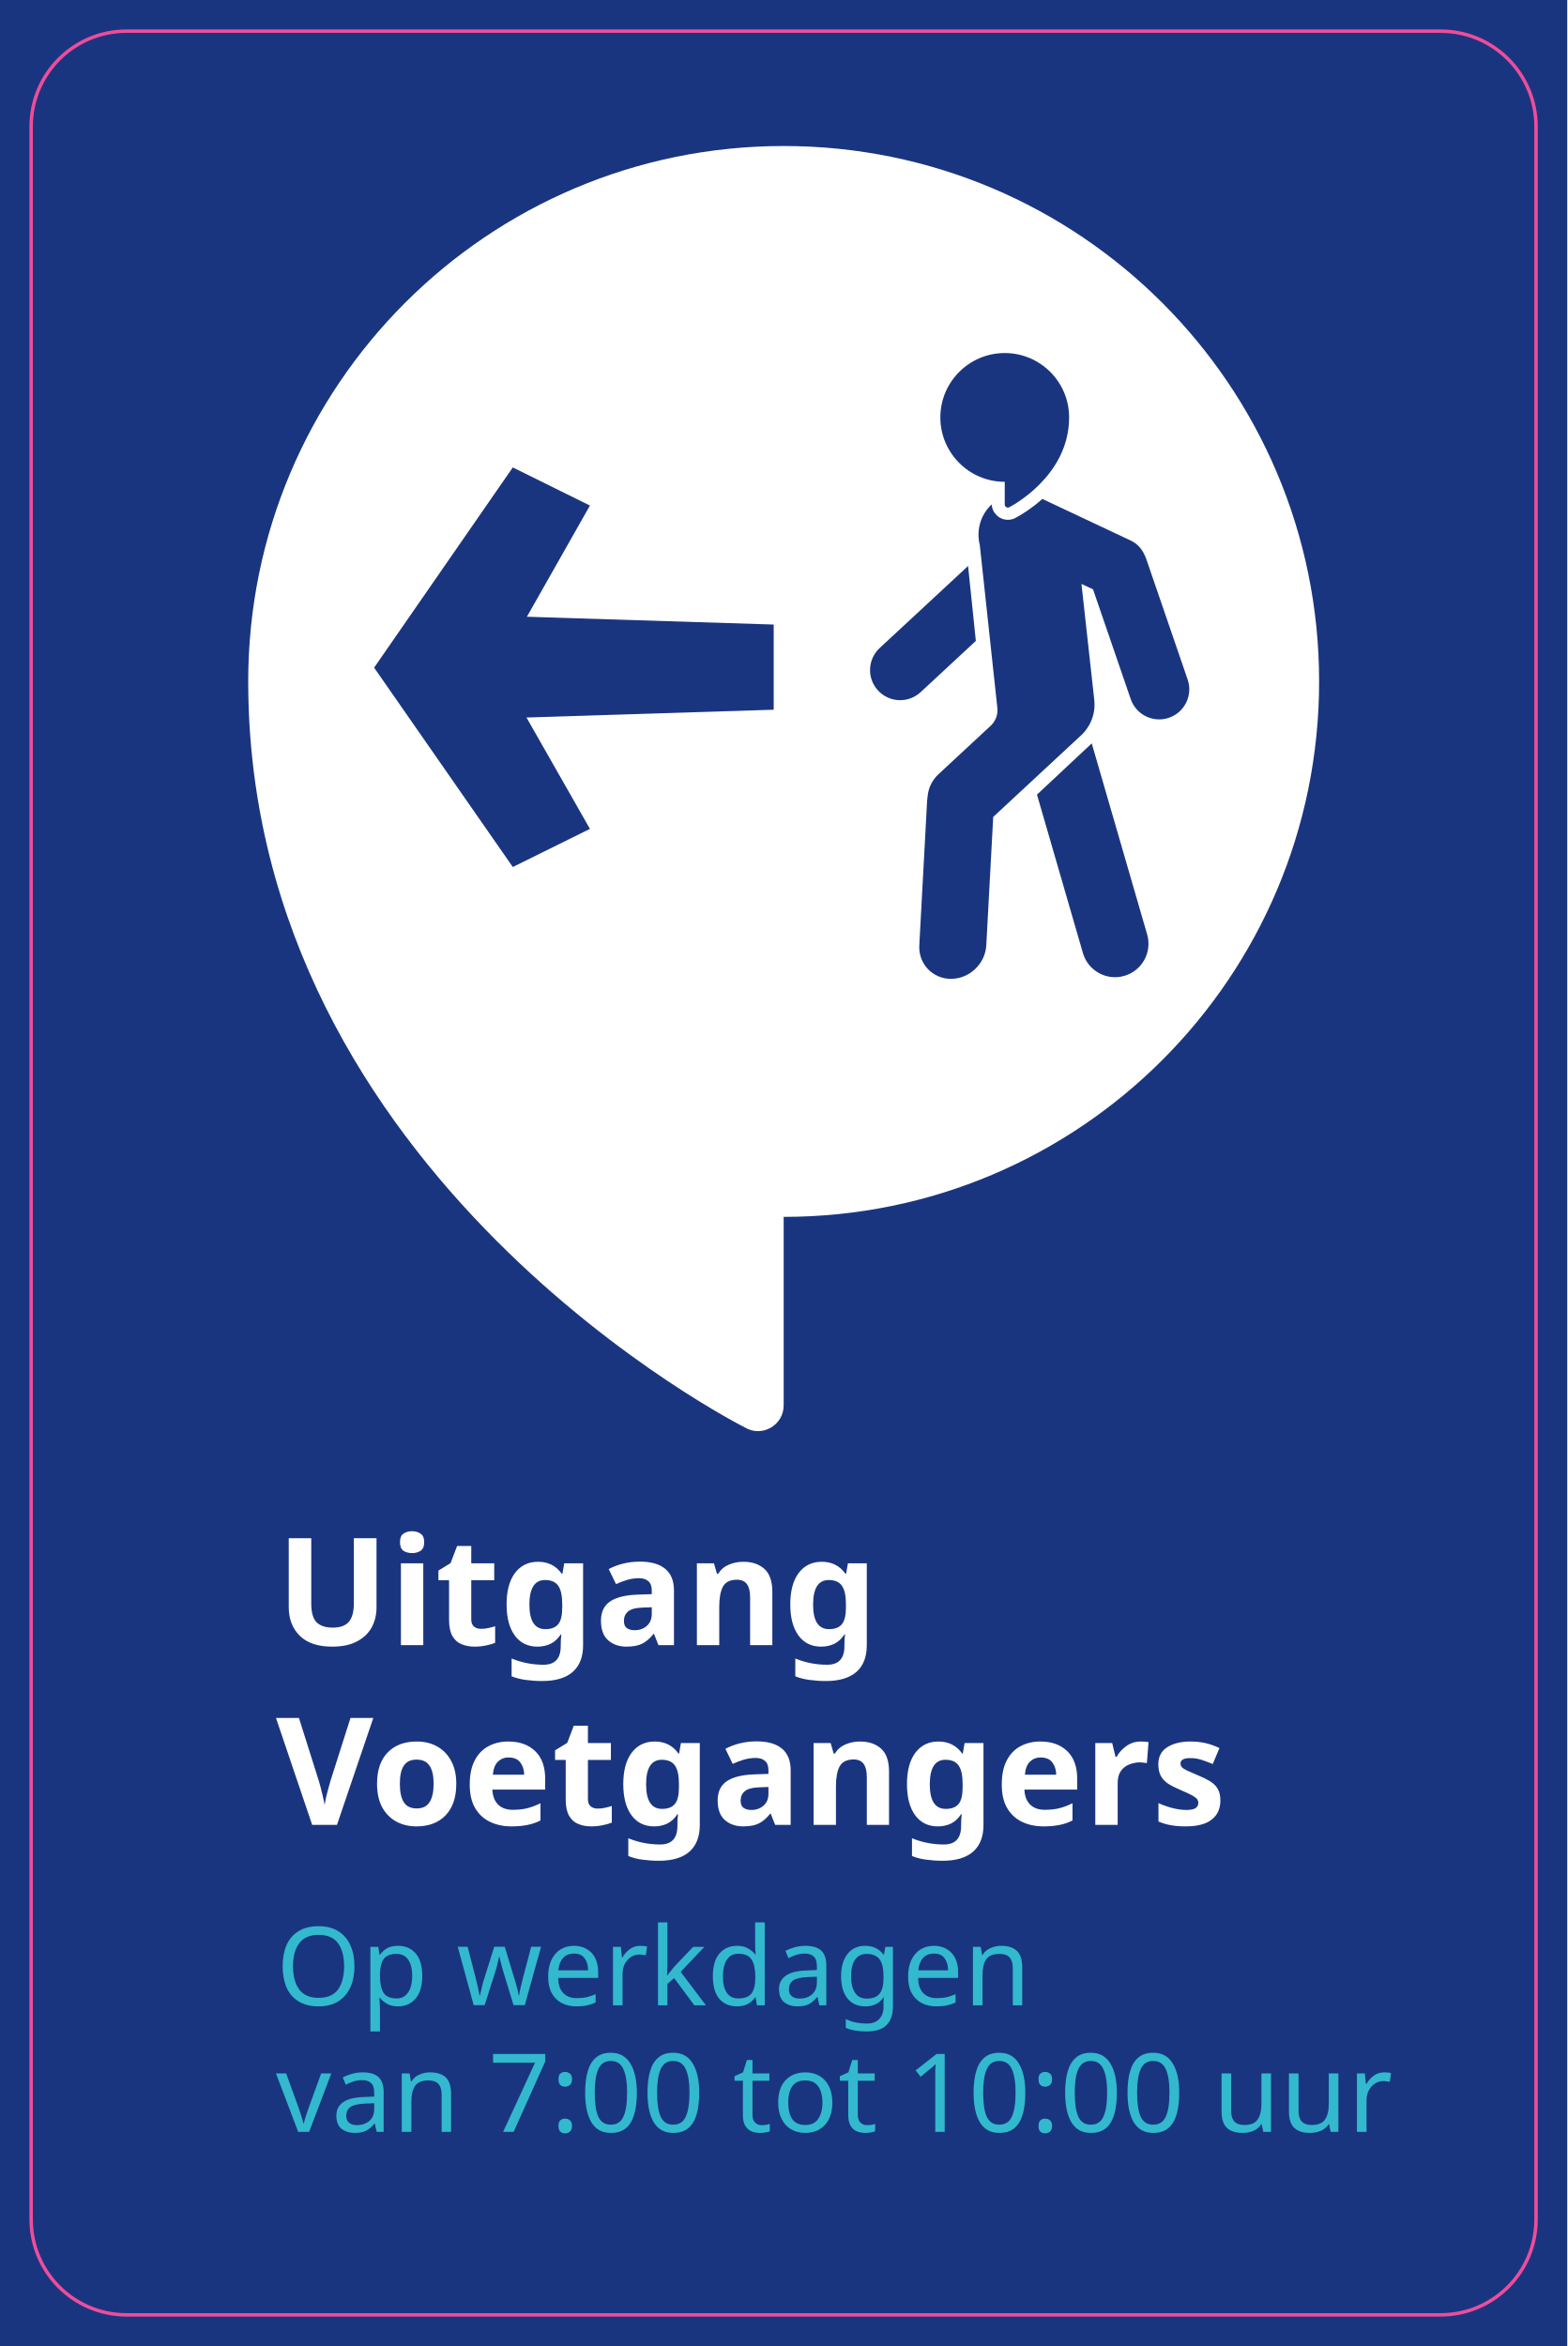
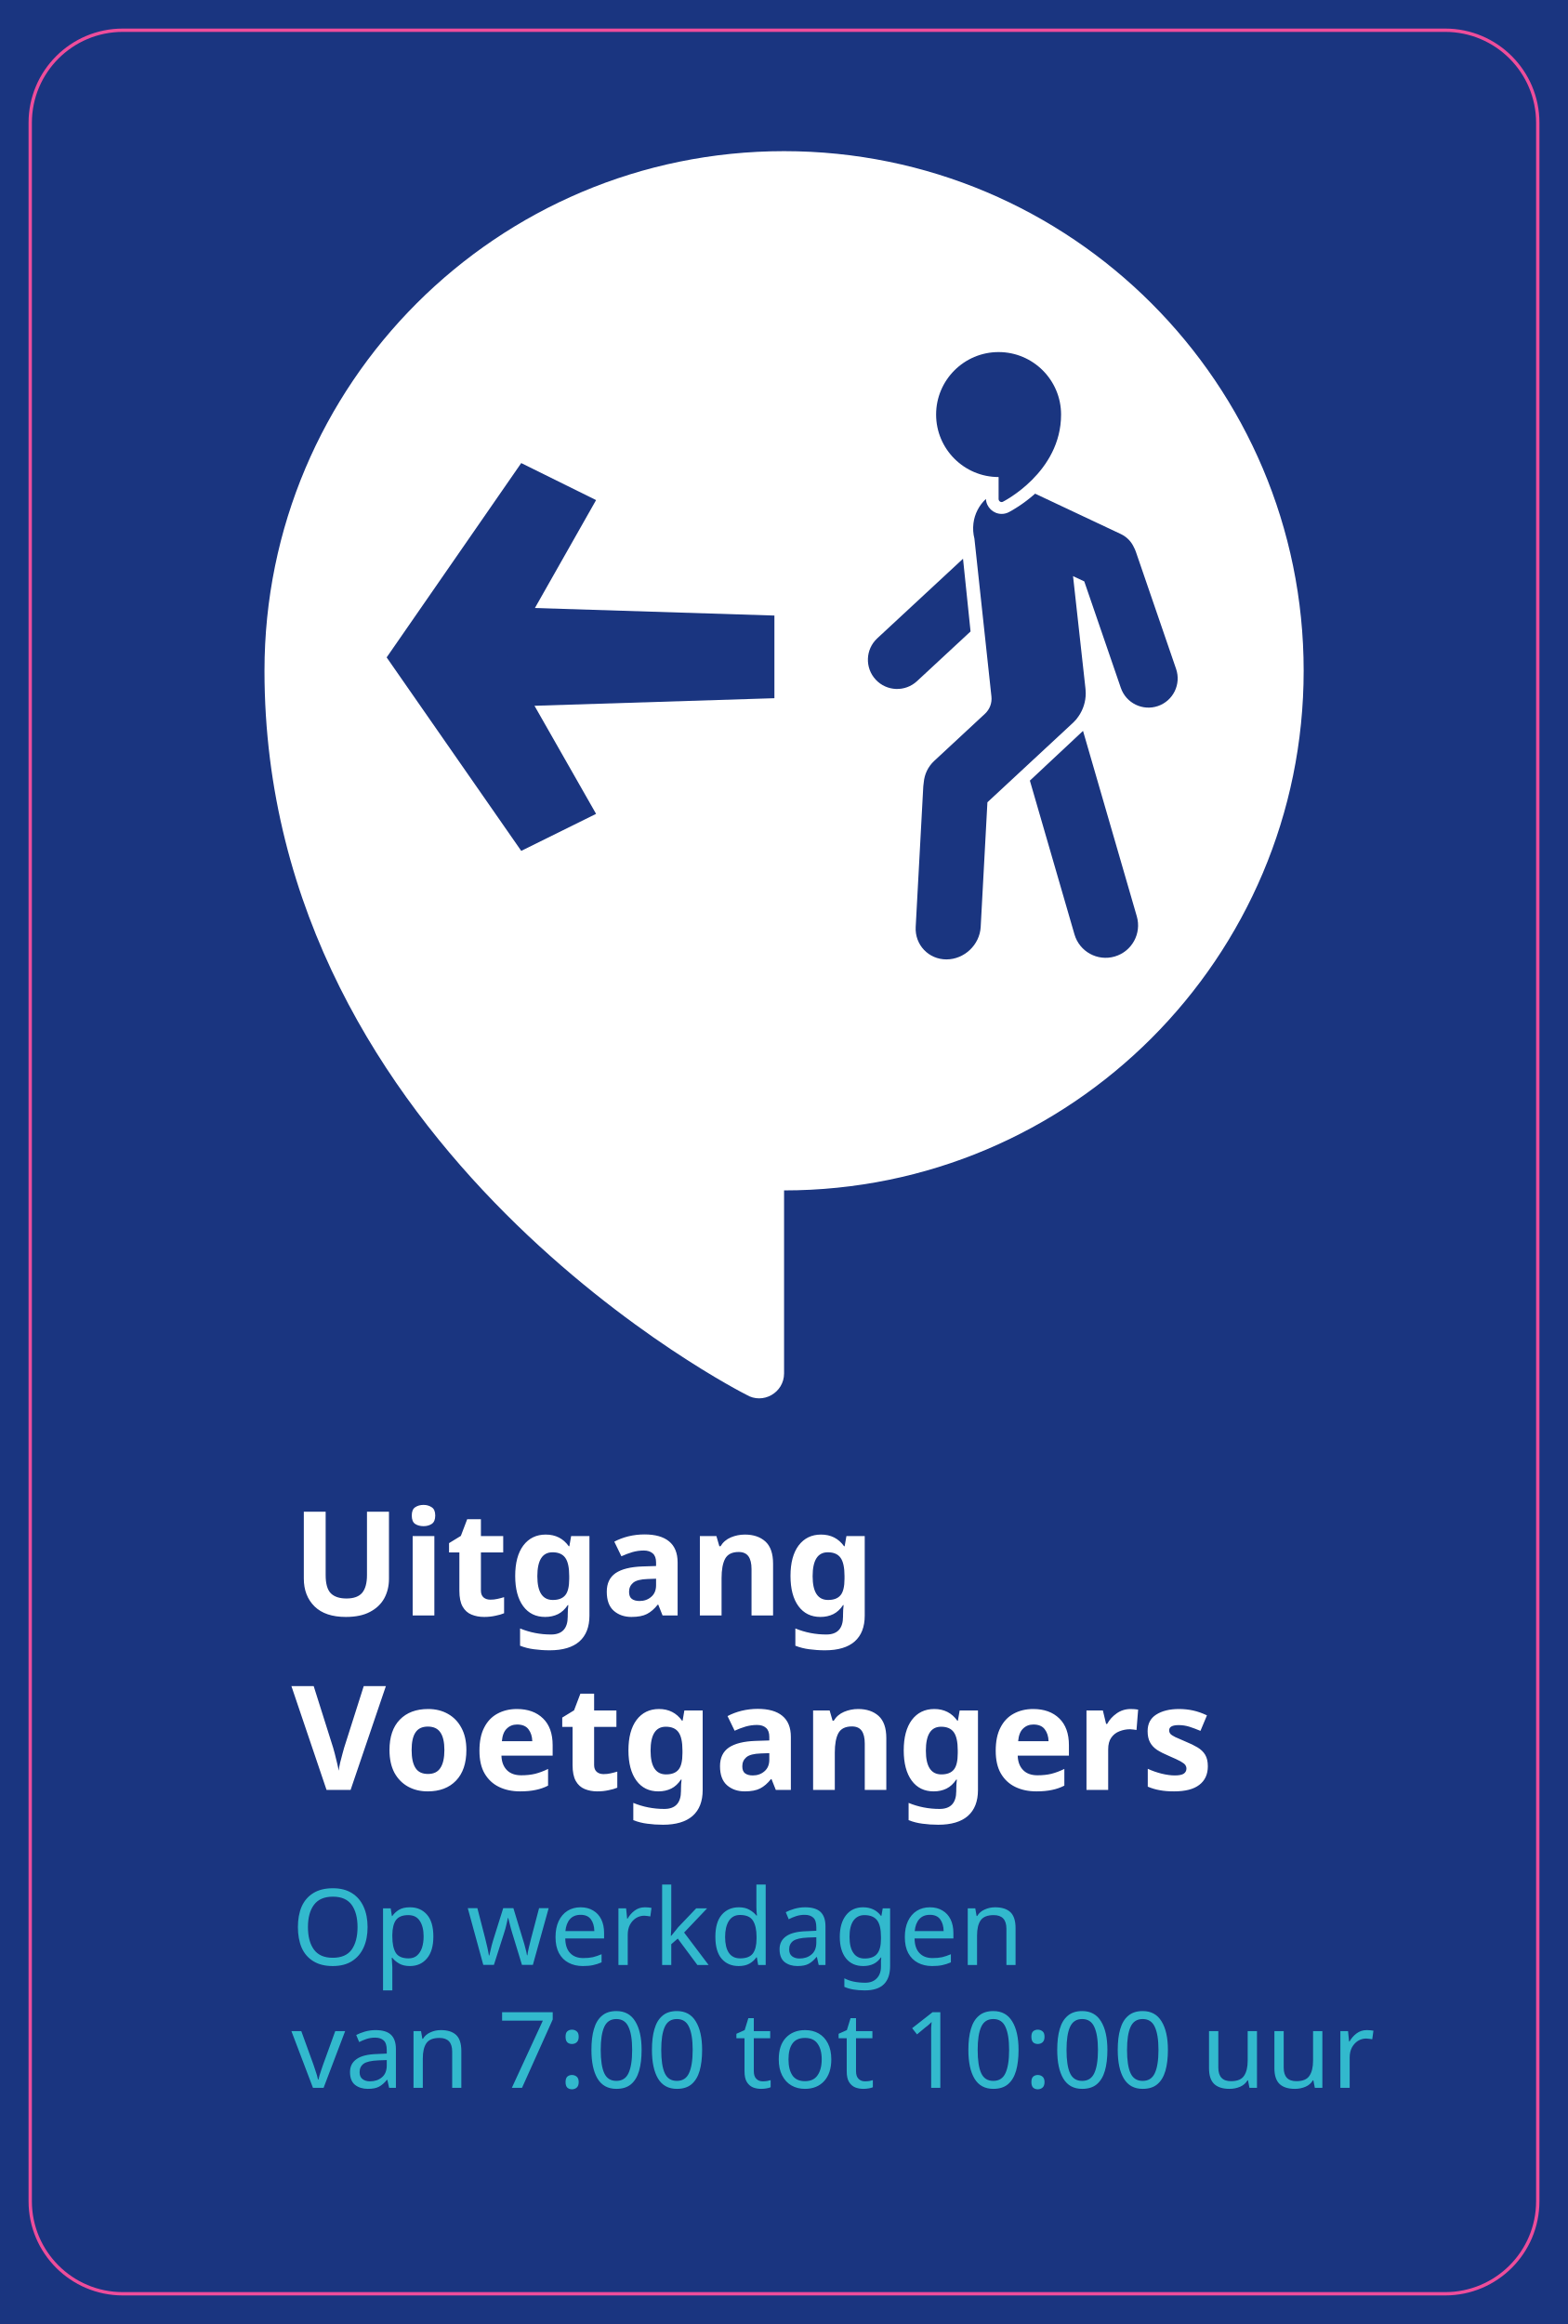
- <svg xmlns="http://www.w3.org/2000/svg" width="161mm" height="241mm" viewBox="0 0 161 241">
+ <svg xmlns="http://www.w3.org/2000/svg" width="166mm" height="246mm" viewBox="0 0 166 246">
  <g id="py-app-sign-kolom-looproute-links-template">
-     <rect x="0" y="0" width="161" height="241" fill="#1A3580" id="bleed-background" data-variable="background-colour" />
+     <rect x="0" y="0" width="166" height="246" fill="#1A3580" id="bleed-background" data-variable="background-colour" />
    <g id="py-atom-shape-bubble-solid">
-       <g data-element="py-atom-shape-bubble-solid" transform="translate(25.5 15) scale(3.056 3.056)">
+       <g data-element="py-atom-shape-bubble-solid" transform="translate(28 16) scale(3.056 3.056)">
        <path d="M18 0C8.059 0 0 8.058 0 17.998C0 34.701 16.691 43.073 16.691 43.073C17.264 43.423 18 43.006 18 42.335L18 35.997C27.941 35.997 36 27.939 36 17.998C36 8.058 27.941 0 18 0" fill="#FFFFFF" />
      </g>
    </g>
    <g id="py-atom-figure-walk">
-       <g data-element="py-atom-figure-walk" transform="translate(122.565 36.267) scale(-1.264 1.264)">
+       <g data-element="py-atom-figure-walk" transform="translate(125.065 37.267) scale(-1.264 1.264)">
        <path d="M21.613 36.368C21.607 36.253 21.593 36.14 21.573 36.029C21.515 35.366 21.22 34.722 20.694 34.234L16.443 30.286C16.047 29.918 15.847 29.385 15.905 28.847L17.331 15.615C17.434 15.214 17.466 14.785 17.412 14.342C17.314 13.541 16.93 12.826 16.367 12.299C16.33 12.997 15.752 13.553 15.046 13.553C14.819 13.553 14.599 13.494 14.403 13.382C14.202 13.277 13.274 12.769 12.246 11.858L5.064 15.241C4.556 15.481 4.18 15.886 3.967 16.361C3.905 16.476 3.852 16.597 3.808 16.724L0.439 26.534C0 27.812 0.68 29.204 1.958 29.643C3.236 30.081 4.628 29.401 5.067 28.123L8.129 19.206L9.07 18.763L8.035 28.128C8.035 28.128 8.007 28.422 8.007 28.572C8.007 29.28 8.224 29.937 8.595 30.481C8.719 30.675 8.87 30.856 9.047 31.021L16.242 37.702L16.805 48.143C16.886 49.638 18.177 50.861 19.674 50.861C21.171 50.861 22.329 49.638 22.249 48.143L21.613 36.368" fill="#1A3580" />
        <path d="M10.072 5.233C10.072 2.346 12.418 0 15.305 0C18.193 0 20.539 2.346 20.539 5.233C20.539 8.119 18.193 10.466 15.305 10.466L15.305 12.306C15.305 12.501 15.087 12.628 14.926 12.524C14.926 12.524 10.072 10.086 10.072 5.233" fill="#1A3580" />
        <path d="M25.47 23.974L18.285 17.307L17.654 23.397L22.141 27.56C23.132 28.479 24.68 28.422 25.599 27.431L25.599 27.431C26.518 26.441 26.46 24.893 25.47 23.974" fill="#1A3580" />
        <path d="M3.73 47.252C3.312 48.694 4.141 50.201 5.583 50.619C7.025 51.038 8.532 50.208 8.95 48.766L12.685 35.888L8.234 31.724L3.73 47.252" fill="#1A3580" />
      </g>
    </g>
    <g id="py-atom-arrow-up-plain" data-variable="arrow-direction">
-       <g data-element="py-atom-arrow-up-plain" transform="translate(38.435 48) rotate(-90 20.533 20.534) scale(0.821 0.821)">
+       <g data-element="py-atom-arrow-up-plain" transform="translate(40.935 49) rotate(-90 20.533 20.534) scale(0.821 0.821)">
        <path d="M19.683 50.001L18.319 6.661L31.705 6.661L30.341 50.001L19.683 50.001" fill="#1A3580" />
        <path d="M24.946 15.51L4.772 27.006L0 17.354L24.946 0L50 17.354L45.228 27.006L24.946 15.51" fill="#1A3580" />
      </g>
    </g>
    <g id="variables">
-       <text x="28.352" y="169" font-family="Ubuntu" font-size="15.388" font-weight="bold" fill="#FFFFFF" data-variable="caption-1" xml:space="preserve">Uitgang</text>
-       <text x="28.352" y="187.466" font-family="Ubuntu" font-size="15.388" font-weight="bold" fill="#FFFFFF" data-variable="caption-2" xml:space="preserve">Voetgangers</text>
-       <text x="28.352" y="206" font-family="Ubuntu Medium" font-size="11.2" fill="#32B9CD" data-variable="when-1" xml:space="preserve">Op werkdagen</text>
-       <text x="28.352" y="219" font-family="Ubuntu Medium" font-size="11.2" fill="#32B9CD" data-variable="when-2" xml:space="preserve">van 7:00 tot 10:00 uur</text>
+       <text x="30.852" y="171" font-family="Ubuntu" font-size="15.388" font-weight="bold" fill="#FFFFFF" data-variable="caption-1" xml:space="preserve">Uitgang</text>
+       <text x="30.852" y="189.466" font-family="Ubuntu" font-size="15.388" font-weight="bold" fill="#FFFFFF" data-variable="caption-2" xml:space="preserve">Voetgangers</text>
+       <text x="30.852" y="208" font-family="Ubuntu Medium" font-size="11.2" fill="#32B9CD" data-variable="when-1" xml:space="preserve">Op werkdagen</text>
+       <text x="30.852" y="221" font-family="Ubuntu Medium" font-size="11.2" fill="#32B9CD" data-variable="when-2" xml:space="preserve">van 7:00 tot 10:00 uur</text>
    </g>
    <g id="cut-contour" data-spot="ThruCut">
-       <rect x="3.2" y="3.2" width="154.6" height="234.6" fill="none" stroke="#EE4D9B" stroke-width="0.353" rx="9.8" ry="9.8" />
+       <rect x="3.2" y="3.2" width="159.6" height="239.6" fill="none" stroke="#EE4D9B" stroke-width="0.353" rx="9.8" ry="9.8" />
    </g>
    <g id="guides" visibility="hidden">
-       <rect x="3" y="3" width="155" height="235" fill="none" stroke="#00A0E0" stroke-width="0.2" />
+       <rect x="3" y="3" width="160" height="240" fill="none" stroke="#00A0E0" stroke-width="0.2" />
    </g>
  </g>
</svg>
